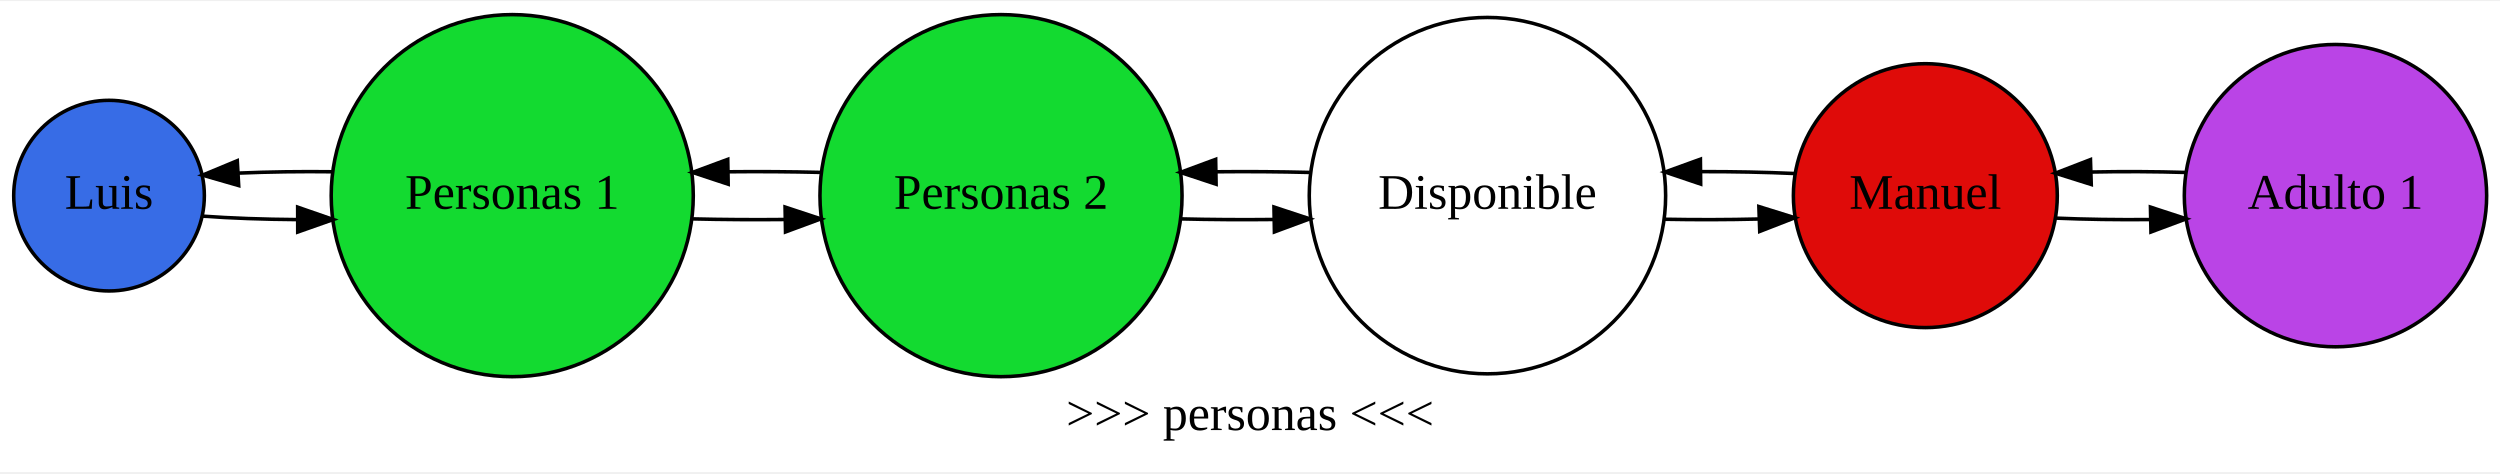
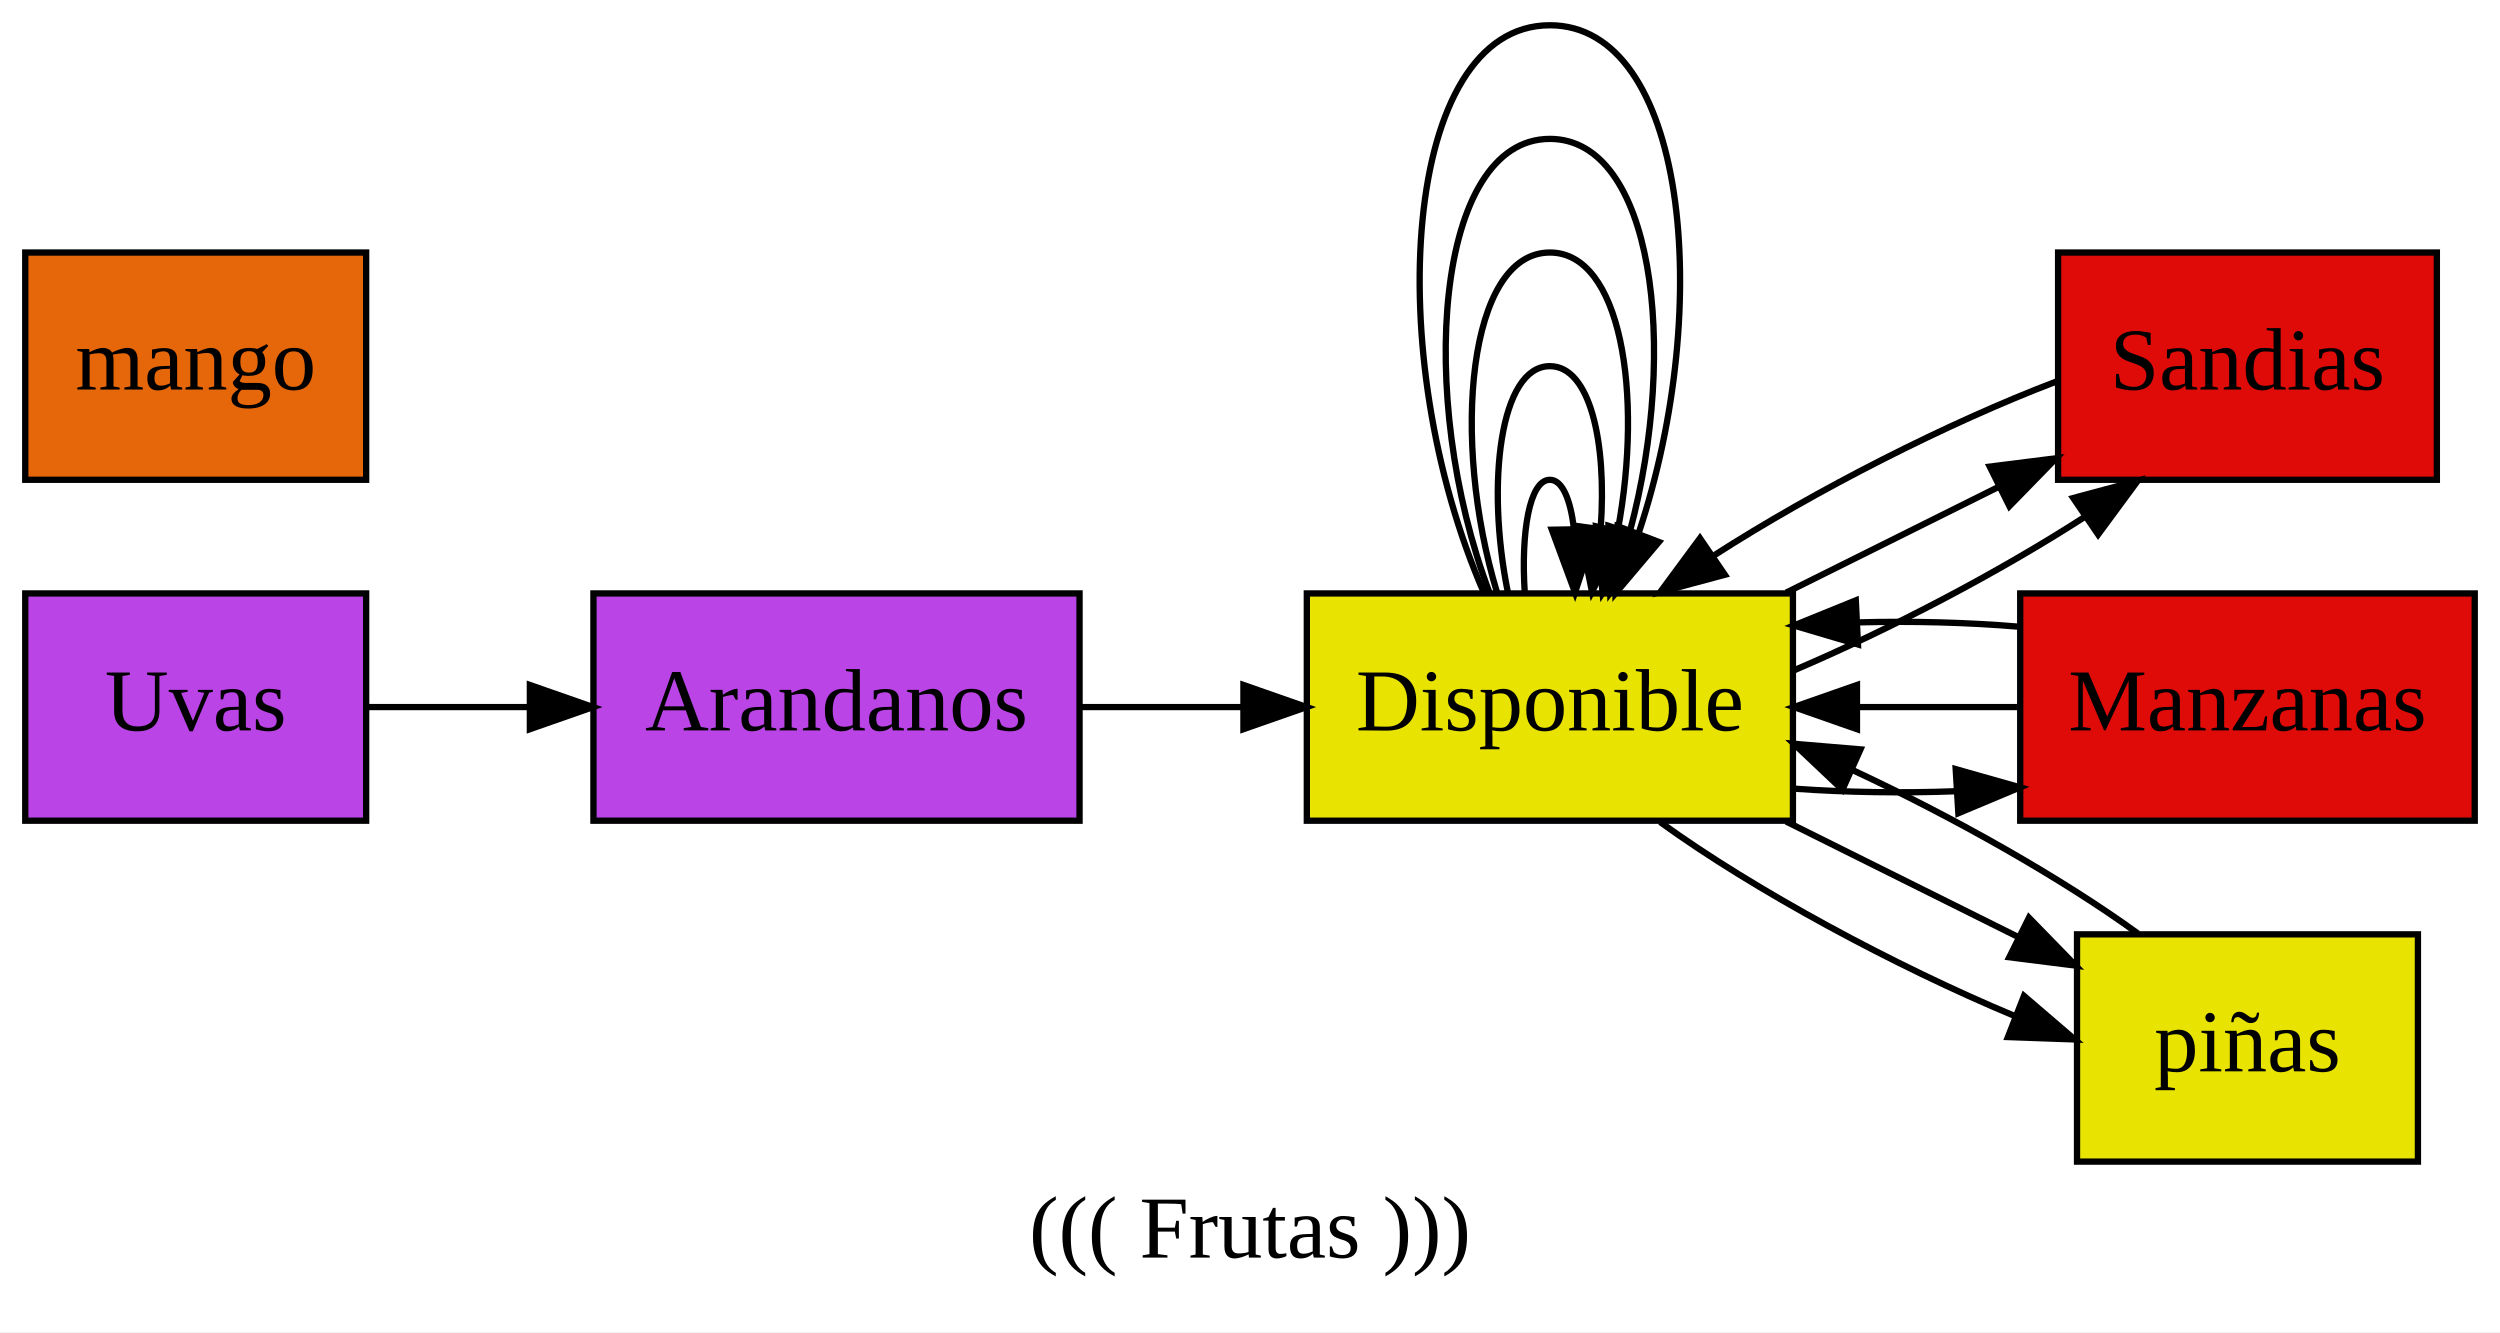
- <svg xmlns="http://www.w3.org/2000/svg" width="576pt" height="109pt" viewBox="0.00 0.00 576.00 108.51">
-   <g id="graph0" class="graph" transform="scale(0.819632 0.819632) rotate(0) translate(4 128.391)">
-     <polygon fill="white" stroke="none" points="-4,4 -4,-128.391 698.754,-128.391 698.754,4 -4,4" />
-     <text text-anchor="middle" x="347.377" y="-7.8" font-family="Times New Roman,serif" font-size="14.00">&gt;&gt;&gt; personas &lt;&lt;&lt;</text>
+ <svg xmlns="http://www.w3.org/2000/svg" width="396pt" height="211pt" viewBox="0.00 0.00 396.00 211.00">
+   <g id="graph0" class="graph" transform="scale(1 1) rotate(0) translate(4 207)">
+     <polygon fill="white" stroke="none" points="-4,4 -4,-207 392,-207 392,4 -4,4" />
+     <text text-anchor="middle" x="194" y="-7.8" font-family="Times New Roman,serif" font-size="14.00">((( Frutas )))</text>
    <g id="node1" class="node">
-       <ellipse fill="#376ce6" stroke="black" cx="26.648" cy="-73.695" rx="26.796" ry="26.796" />
-       <text text-anchor="middle" x="26.648" y="-69.996" font-family="Times New Roman,serif" font-size="14.00">Luis</text>
+       <polygon fill="#ba44e6" stroke="black" points="54,-113 0,-113 0,-77 54,-77 54,-113" />
+       <text text-anchor="middle" x="27" y="-91.3" font-family="Times New Roman,serif" font-size="14.00">Uvas</text>
    </g>
    <g id="node2" class="node">
-       <ellipse fill="#13da30" stroke="black" cx="139.991" cy="-73.695" rx="50.892" ry="50.892" />
-       <text text-anchor="middle" x="139.991" y="-69.996" font-family="Times New Roman,serif" font-size="14.00">Personas 1</text>
+       <polygon fill="#ba44e6" stroke="black" points="167,-113 90,-113 90,-77 167,-77 167,-113" />
+       <text text-anchor="middle" x="128.5" y="-91.3" font-family="Times New Roman,serif" font-size="14.00">Arandanos</text>
    </g>
    <g id="edge1" class="edge">
-       <path fill="none" stroke="black" d="M52.913,-67.935C60.923,-67.354 70.145,-67.029 79.511,-66.96" />
-       <polygon fill="black" stroke="black" points="79.672,-70.46 89.68,-66.985 79.689,-63.46 79.672,-70.46" />
+       <path fill="none" stroke="black" d="M54.142,-95C62.005,-95 70.893,-95 79.699,-95" />
+       <polygon fill="black" stroke="black" points="79.932,-98.5 89.932,-95 79.932,-91.5 79.932,-98.5" />
+     </g>
+     <g id="node3" class="node">
+       <polygon fill="#e8e300" stroke="black" points="280,-113 203,-113 203,-77 280,-77 280,-113" />
+       <text text-anchor="middle" x="241.5" y="-91.3" font-family="Times New Roman,serif" font-size="14.00">Disponible</text>
    </g>
    <g id="edge2" class="edge">
-       <path fill="none" stroke="black" d="M89.68,-80.406C80.747,-80.517 71.591,-80.393 63.151,-80.035" />
-       <polygon fill="black" stroke="black" points="63.095,-76.527 52.913,-79.456 62.7,-83.516 63.095,-76.527" />
-     </g>
-     <g id="node3" class="node">
-       <ellipse fill="#13da30" stroke="black" cx="277.382" cy="-73.695" rx="50.892" ry="50.892" />
-       <text text-anchor="middle" x="277.382" y="-69.996" font-family="Times New Roman,serif" font-size="14.00">Personas 2</text>
+       <path fill="none" stroke="black" d="M167.08,-95C175.307,-95 184.123,-95 192.69,-95" />
+       <polygon fill="black" stroke="black" points="192.959,-98.5 202.959,-95 192.959,-91.5 192.959,-98.5" />
    </g>
    <g id="edge3" class="edge">
-       <path fill="none" stroke="black" d="M190.637,-67.163C199.099,-66.954 207.967,-66.896 216.657,-66.987" />
-       <polygon fill="black" stroke="black" points="216.682,-70.488 226.742,-67.164 216.805,-63.489 216.682,-70.488" />
+       <path fill="none" stroke="black" d="M237.52,-113.153C236.908,-122.539 238.234,-131 241.5,-131 243.49,-131 244.76,-127.858 245.31,-123.28" />
+       <polygon fill="black" stroke="black" points="248.812,-123.21 245.48,-113.153 241.812,-123.093 248.812,-123.21" />
+     </g>
+     <g id="edge10" class="edge">
+       <path fill="none" stroke="black" d="M234.829,-113.258C231.37,-130.402 233.594,-149 241.5,-149 247.862,-149 250.545,-136.958 249.547,-123.32" />
+       <polygon fill="black" stroke="black" points="252.994,-122.691 248.171,-113.258 246.059,-123.64 252.994,-122.691" />
+     </g>
+     <g id="edge11" class="edge">
+       <path fill="none" stroke="black" d="M233.15,-113.078C225.762,-137.409 228.545,-167 241.5,-167 252.734,-167 256.32,-144.747 252.256,-122.969" />
+       <polygon fill="black" stroke="black" points="255.614,-121.968 249.85,-113.078 248.812,-123.622 255.614,-121.968" />
+     </g>
+     <g id="edge15" class="edge">
+       <path fill="none" stroke="black" d="M231.938,-113.112C220.18,-144.24 223.367,-185 241.5,-185 257.791,-185 262.019,-152.099 254.182,-122.842" />
+       <polygon fill="black" stroke="black" points="257.449,-121.566 251.062,-113.112 250.783,-123.704 257.449,-121.566" />
+     </g>
+     <g id="edge16" class="edge">
+       <path fill="none" stroke="black" d="M231.072,-113.058C214.606,-150.789 218.082,-203 241.5,-203 262.997,-203 267.69,-159.003 255.578,-122.599" />
+       <polygon fill="black" stroke="black" points="258.77,-121.147 251.928,-113.058 252.232,-123.648 258.77,-121.147" />
+     </g>
+     <g id="node4" class="node">
+       <polygon fill="#df0b09" stroke="black" points="382,-167 322,-167 322,-131 382,-131 382,-167" />
+       <text text-anchor="middle" x="352" y="-145.3" font-family="Times New Roman,serif" font-size="14.00">Sandias</text>
    </g>
    <g id="edge4" class="edge">
-       <path fill="none" stroke="black" d="M226.742,-80.227C218.28,-80.436 209.412,-80.495 200.722,-80.404" />
-       <polygon fill="black" stroke="black" points="200.696,-76.903 190.637,-80.228 200.574,-83.902 200.696,-76.903" />
-     </g>
-     <g id="node4" class="node">
-       <ellipse fill="#ffffff" stroke="black" cx="414.123" cy="-73.695" rx="50.091" ry="50.091" />
-       <text text-anchor="middle" x="414.123" y="-69.996" font-family="Times New Roman,serif" font-size="14.00">Disponible</text>
+       <path fill="none" stroke="black" d="M280.144,-100.814C295.407,-107.315 312.611,-116.337 326.244,-125.138" />
+       <polygon fill="black" stroke="black" points="324.399,-128.115 334.632,-130.86 328.344,-122.333 324.399,-128.115" />
    </g>
    <g id="edge5" class="edge">
-       <path fill="none" stroke="black" d="M327.789,-67.163C336.319,-66.952 345.262,-66.894 354.017,-66.991" />
-       <polygon fill="black" stroke="black" points="354.11,-70.493 364.172,-67.175 354.237,-63.494 354.11,-70.493" />
+       <path fill="none" stroke="black" d="M278.931,-113.131C289.801,-118.541 301.744,-124.485 312.728,-129.952" />
+       <polygon fill="black" stroke="black" points="311.172,-133.087 321.684,-134.41 314.291,-126.821 311.172,-133.087" />
+     </g>
+     <g id="node5" class="node">
+       <polygon fill="#df0b09" stroke="black" points="388,-113 316,-113 316,-77 388,-77 388,-113" />
+       <text text-anchor="middle" x="352" y="-91.3" font-family="Times New Roman,serif" font-size="14.00">Manzanas</text>
+     </g>
+     <g id="edge7" class="edge">
+       <path fill="none" stroke="black" d="M280.144,-82.079C288.411,-81.485 297.248,-81.348 305.779,-81.668" />
+       <polygon fill="black" stroke="black" points="305.78,-85.174 315.973,-82.283 306.203,-78.187 305.78,-85.174" />
+     </g>
+     <g id="node6" class="node">
+       <polygon fill="#e8e300" stroke="black" points="379,-59 325,-59 325,-23 379,-23 379,-59" />
+       <text text-anchor="middle" x="352" y="-37.3" font-family="Times New Roman,serif" font-size="14.00">piñas</text>
+     </g>
+     <g id="edge12" class="edge">
+       <path fill="none" stroke="black" d="M258.979,-76.78C273.821,-66.023 296.15,-53.987 315.096,-46.08" />
+       <polygon fill="black" stroke="black" points="316.598,-49.251 324.638,-42.351 314.05,-42.731 316.598,-49.251" />
+     </g>
+     <g id="edge13" class="edge">
+       <path fill="none" stroke="black" d="M278.931,-76.869C290.784,-70.969 303.913,-64.435 315.683,-58.577" />
+       <polygon fill="black" stroke="black" points="317.388,-61.638 324.781,-54.049 314.269,-55.372 317.388,-61.638" />
    </g>
    <g id="edge6" class="edge">
-       <path fill="none" stroke="black" d="M364.172,-80.216C355.657,-80.433 346.718,-80.496 337.956,-80.405" />
-       <polygon fill="black" stroke="black" points="337.849,-76.903 327.789,-80.228 337.727,-83.902 337.849,-76.903" />
-     </g>
-     <g id="node5" class="node">
-       <ellipse fill="#df0b09" stroke="black" cx="537.215" cy="-73.695" rx="37.093" ry="37.093" />
-       <text text-anchor="middle" x="537.215" y="-69.996" font-family="Times New Roman,serif" font-size="14.00">Manuel</text>
-     </g>
-     <g id="edge7" class="edge">
-       <path fill="none" stroke="black" d="M464.027,-67.058C472.706,-66.888 481.718,-66.911 490.311,-67.124" />
-       <polygon fill="black" stroke="black" points="490.419,-70.63 500.535,-67.479 490.662,-63.634 490.419,-70.63" />
+       <path fill="none" stroke="black" d="M321.665,-146.546C304.687,-140.079 283.549,-129.364 267.388,-118.948" />
+       <polygon fill="black" stroke="black" points="269.214,-115.957 258.979,-113.22 265.273,-121.742 269.214,-115.957" />
    </g>
    <g id="edge8" class="edge">
-       <path fill="none" stroke="black" d="M500.535,-79.912C492.227,-80.289 483.164,-80.466 474.146,-80.444" />
-       <polygon fill="black" stroke="black" points="474.064,-76.943 464.027,-80.333 473.988,-83.942 474.064,-76.943" />
-     </g>
-     <g id="node6" class="node">
-       <ellipse fill="#ba44e6" stroke="black" cx="652.508" cy="-73.695" rx="42.494" ry="42.494" />
-       <text text-anchor="middle" x="652.508" y="-69.996" font-family="Times New Roman,serif" font-size="14.00">Adulto 1</text>
+       <path fill="none" stroke="black" d="M315.973,-95C307.747,-95 298.844,-95 290.169,-95" />
+       <polygon fill="black" stroke="black" points="290.144,-91.5 280.144,-95 290.143,-98.5 290.144,-91.5" />
    </g>
    <g id="edge9" class="edge">
-       <path fill="none" stroke="black" d="M573.751,-67.381C582.238,-67.015 591.462,-66.88 600.494,-66.975" />
-       <polygon fill="black" stroke="black" points="600.49,-70.476 610.559,-67.181 600.633,-63.477 600.49,-70.476" />
+       <path fill="none" stroke="black" d="M315.973,-107.717C307.747,-108.415 298.844,-108.646 290.169,-108.411" />
+       <polygon fill="black" stroke="black" points="290.302,-104.914 280.144,-107.921 289.961,-111.905 290.302,-104.914" />
    </g>
-     <g id="edge10" class="edge">
-       <path fill="none" stroke="black" d="M610.559,-80.21C601.899,-80.476 592.707,-80.517 583.884,-80.332" />
-       <polygon fill="black" stroke="black" points="583.857,-76.829 573.751,-80.01 583.635,-83.826 583.857,-76.829" />
+     <g id="edge14" class="edge">
+       <path fill="none" stroke="black" d="M334.632,-59.14C322.602,-67.875 305.611,-77.464 289.49,-85.005" />
+       <polygon fill="black" stroke="black" points="287.843,-81.908 280.144,-89.186 290.701,-88.298 287.843,-81.908" />
+     </g>
+     <g id="node7" class="node">
+       <polygon fill="#e6660a" stroke="black" points="54,-167 0,-167 0,-131 54,-131 54,-167" />
+       <text text-anchor="middle" x="27" y="-145.3" font-family="Times New Roman,serif" font-size="14.00">mango</text>
    </g>
  </g>
</svg>
